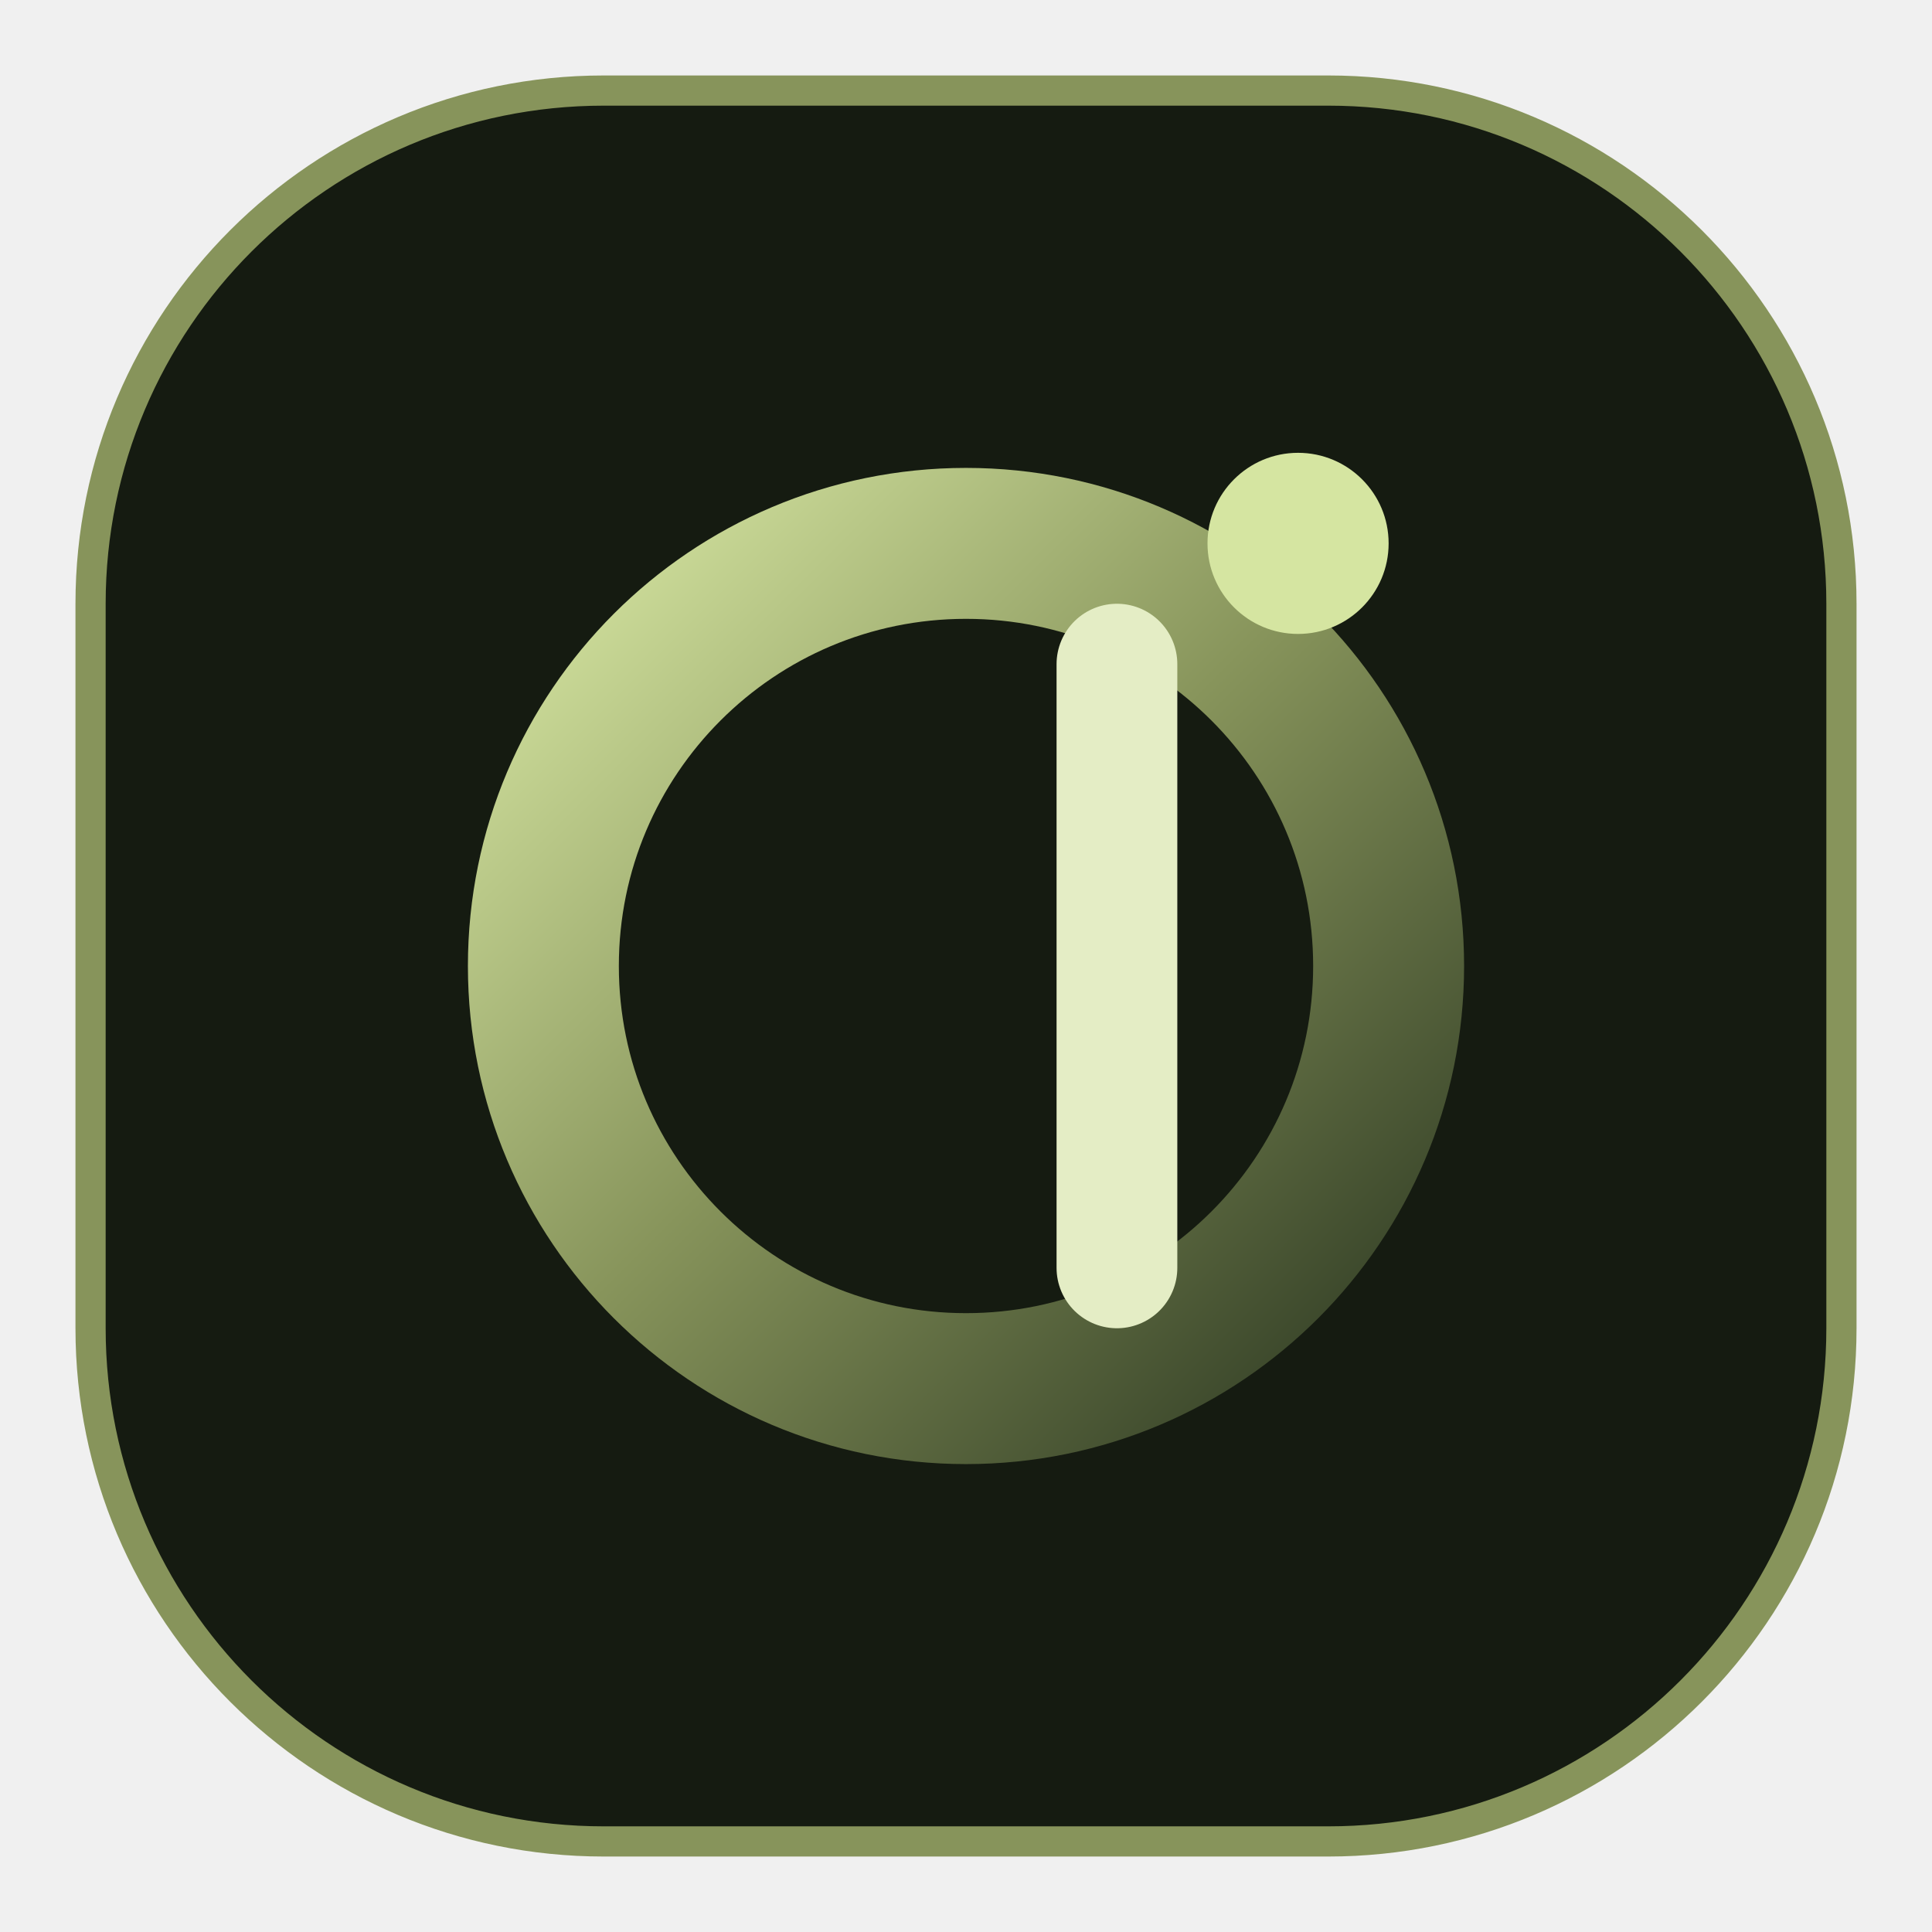
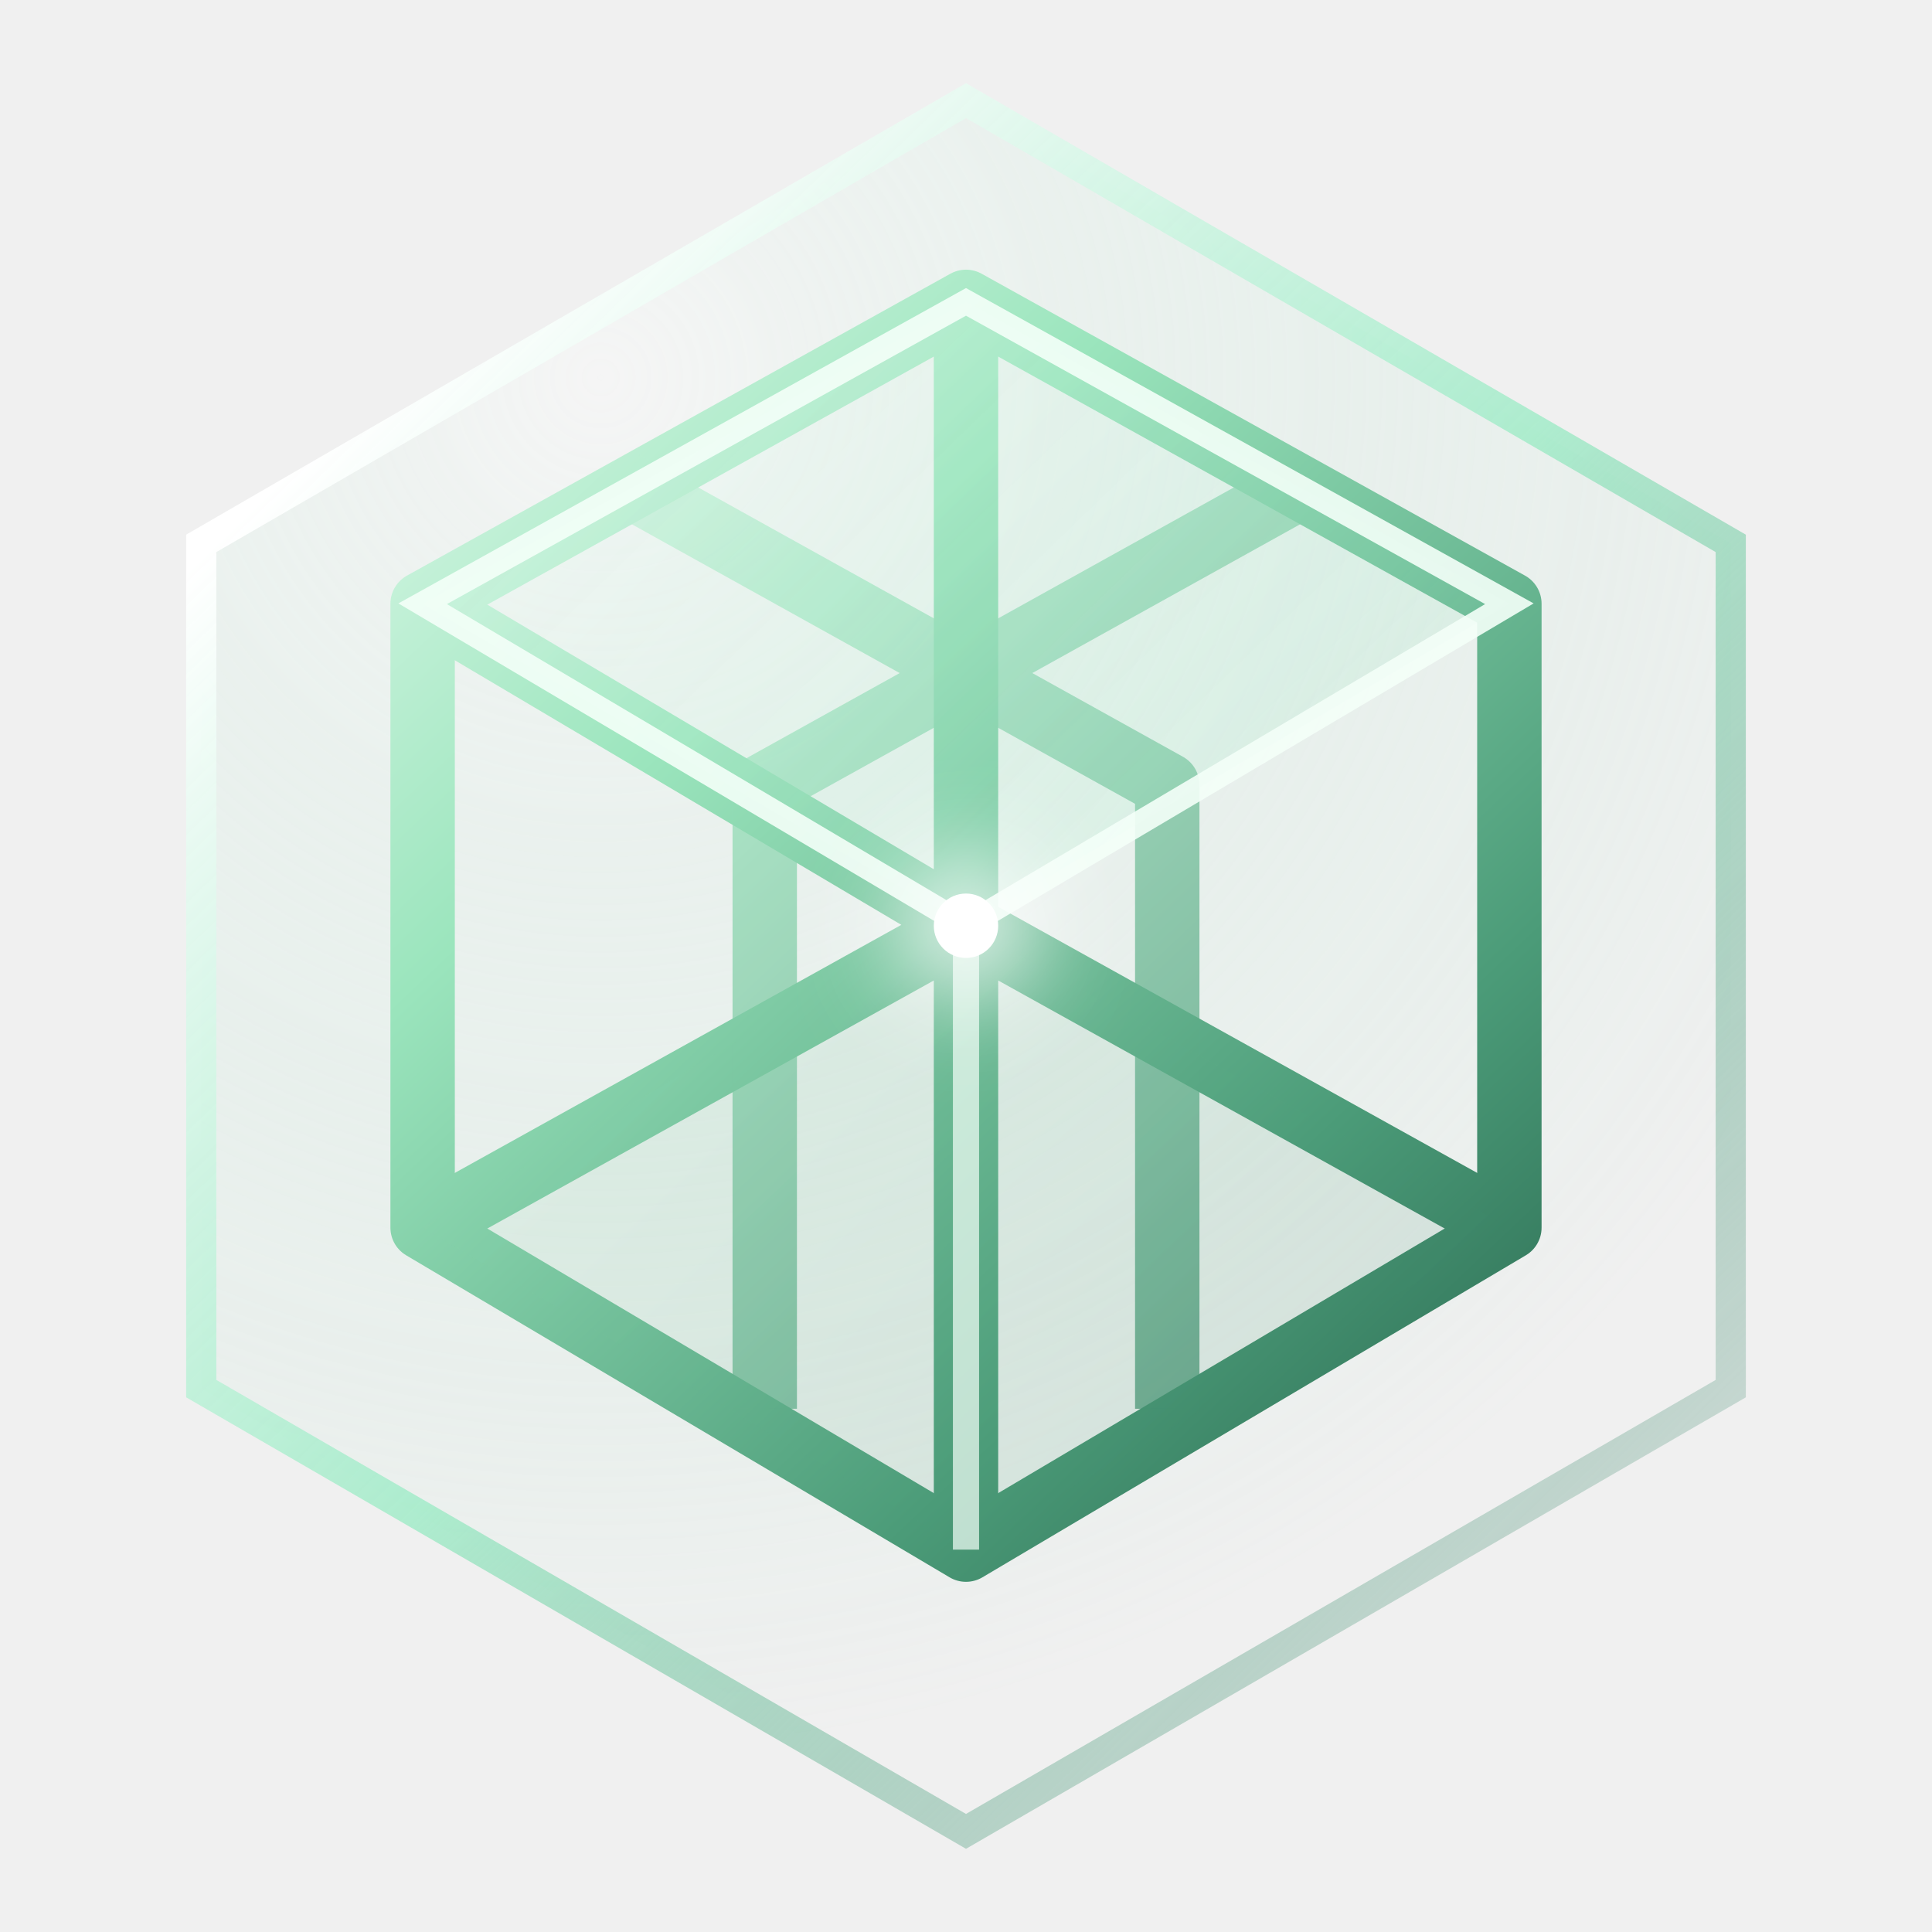
- <svg xmlns="http://www.w3.org/2000/svg" viewBox="0 0 64 64">
+ <svg xmlns="http://www.w3.org/2000/svg" viewBox="0 0 96 96" fill="none">
  <defs>
-     <linearGradient id="g" x1="0" y1="0" x2="1" y2="1">
-       <stop stop-color="#d5e5a1" />
-       <stop offset=".48" stop-color="#87945b" />
-       <stop offset="1" stop-color="#303c24" />
+     <linearGradient id="a" x1="12" y1="12" x2="82" y2="86" gradientUnits="userSpaceOnUse">
+       <stop stop-color="#F4FFF8" />
+       <stop offset=".32" stop-color="#9BE5BD" />
+       <stop offset=".68" stop-color="#4B9B78" />
+       <stop offset="1" stop-color="#174C3A" />
    </linearGradient>
+     <linearGradient id="b" x1="20" y1="18" x2="78" y2="78" gradientUnits="userSpaceOnUse">
+       <stop stop-color="#FFF" />
+       <stop offset=".5" stop-color="#9DEBC6" stop-opacity=".8" />
+       <stop offset="1" stop-color="#438A70" stop-opacity=".25" />
+     </linearGradient>
+     <radialGradient id="c" cx="0" cy="0" r="1" gradientTransform="matrix(48 48 -48 48 30 19)" gradientUnits="userSpaceOnUse">
+       <stop stop-color="#FFF" stop-opacity=".34" />
+       <stop offset="1" stop-color="#8AE5BA" stop-opacity="0" />
+     </radialGradient>
+     <filter id="g" x="0" y="0" width="96" height="96" color-interpolation-filters="sRGB" filterUnits="userSpaceOnUse">
+       <feGaussianBlur stdDeviation="2.5" />
+     </filter>
  </defs>
-   <rect x="3" y="3" width="58" height="58" rx="17" fill="#151b11" stroke="#87945b" />
-   <path d="M18 32a14 14 0 1 0 28 0a14 14 0 1 0-28 0" fill="none" stroke="url(#g)" stroke-width="5" />
-   <path d="M37 22v20" stroke="#e4edc5" stroke-width="4" stroke-linecap="round" />
-   <circle cx="43" cy="18" r="3" fill="#d5e5a1" />
+   <path d="M48 5 86 27v42L48 91 10 69V27L48 5Z" fill="url(#c)" stroke="url(#b)" stroke-width="1.5" />
+   <g stroke="url(#a)" stroke-linejoin="round" stroke-width="3.2">
+     <path d="m48 15 27 15v31L48 77 21 61V30l27-15Z" />
+     <path d="m48 15 0 31 27 15M48 46 21 61m27-46 0 31-27-16m27 16 0 31" />
+     <path d="m31 24 27 15v31M65 24 38 39v31" opacity=".72" />
+   </g>
+   <path d="m48 15 27 15-27 16-27-16 27-15Z" fill="url(#b)" fill-opacity=".23" />
+   <path d="m48 46 27 15-27 16-27-16 27-16Z" fill="url(#a)" fill-opacity=".13" />
+   <path d="M48 15 75 30 48 46 21 30 48 15Z" stroke="#F4FFF8" stroke-opacity=".9" stroke-width="1.2" />
+   <path d="m48 46 0 31" stroke="#F4FFF8" stroke-opacity=".7" stroke-width="1.3" />
+   <circle cx="48" cy="46" r="3.2" fill="#fff" filter="url(#g)" />
+   <circle cx="48" cy="46" r="1.6" fill="#fff" />
</svg>
